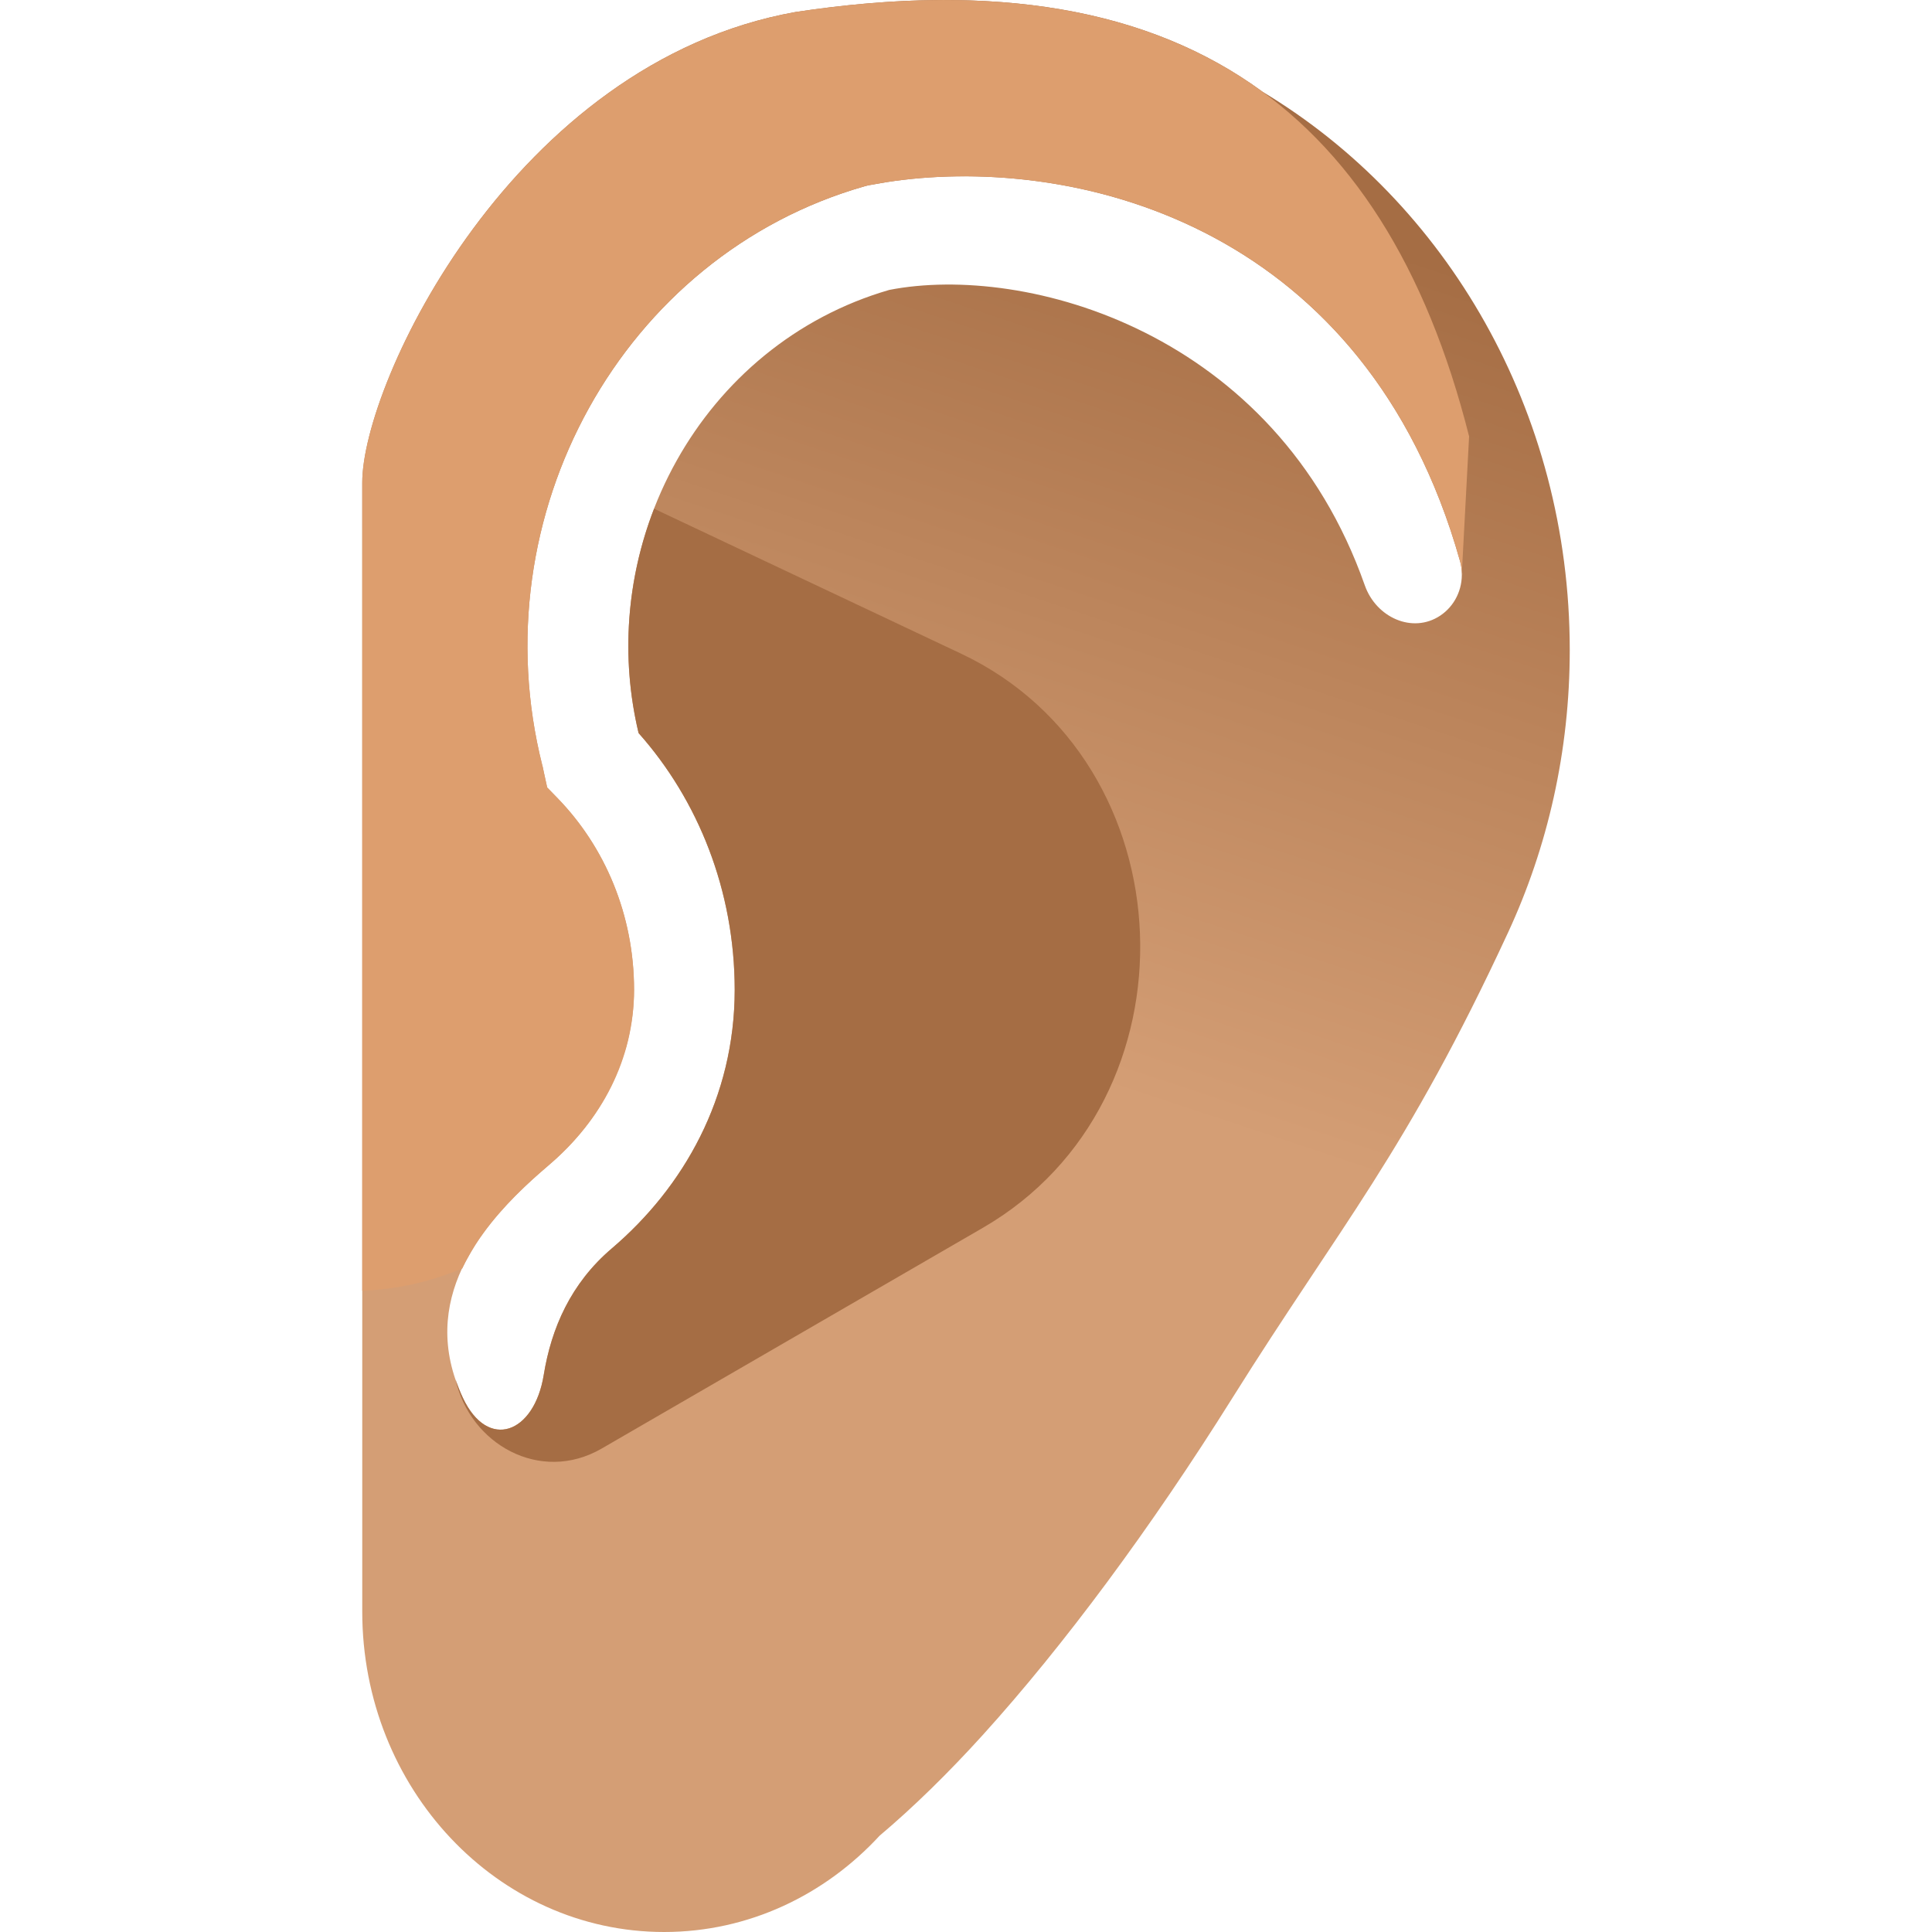
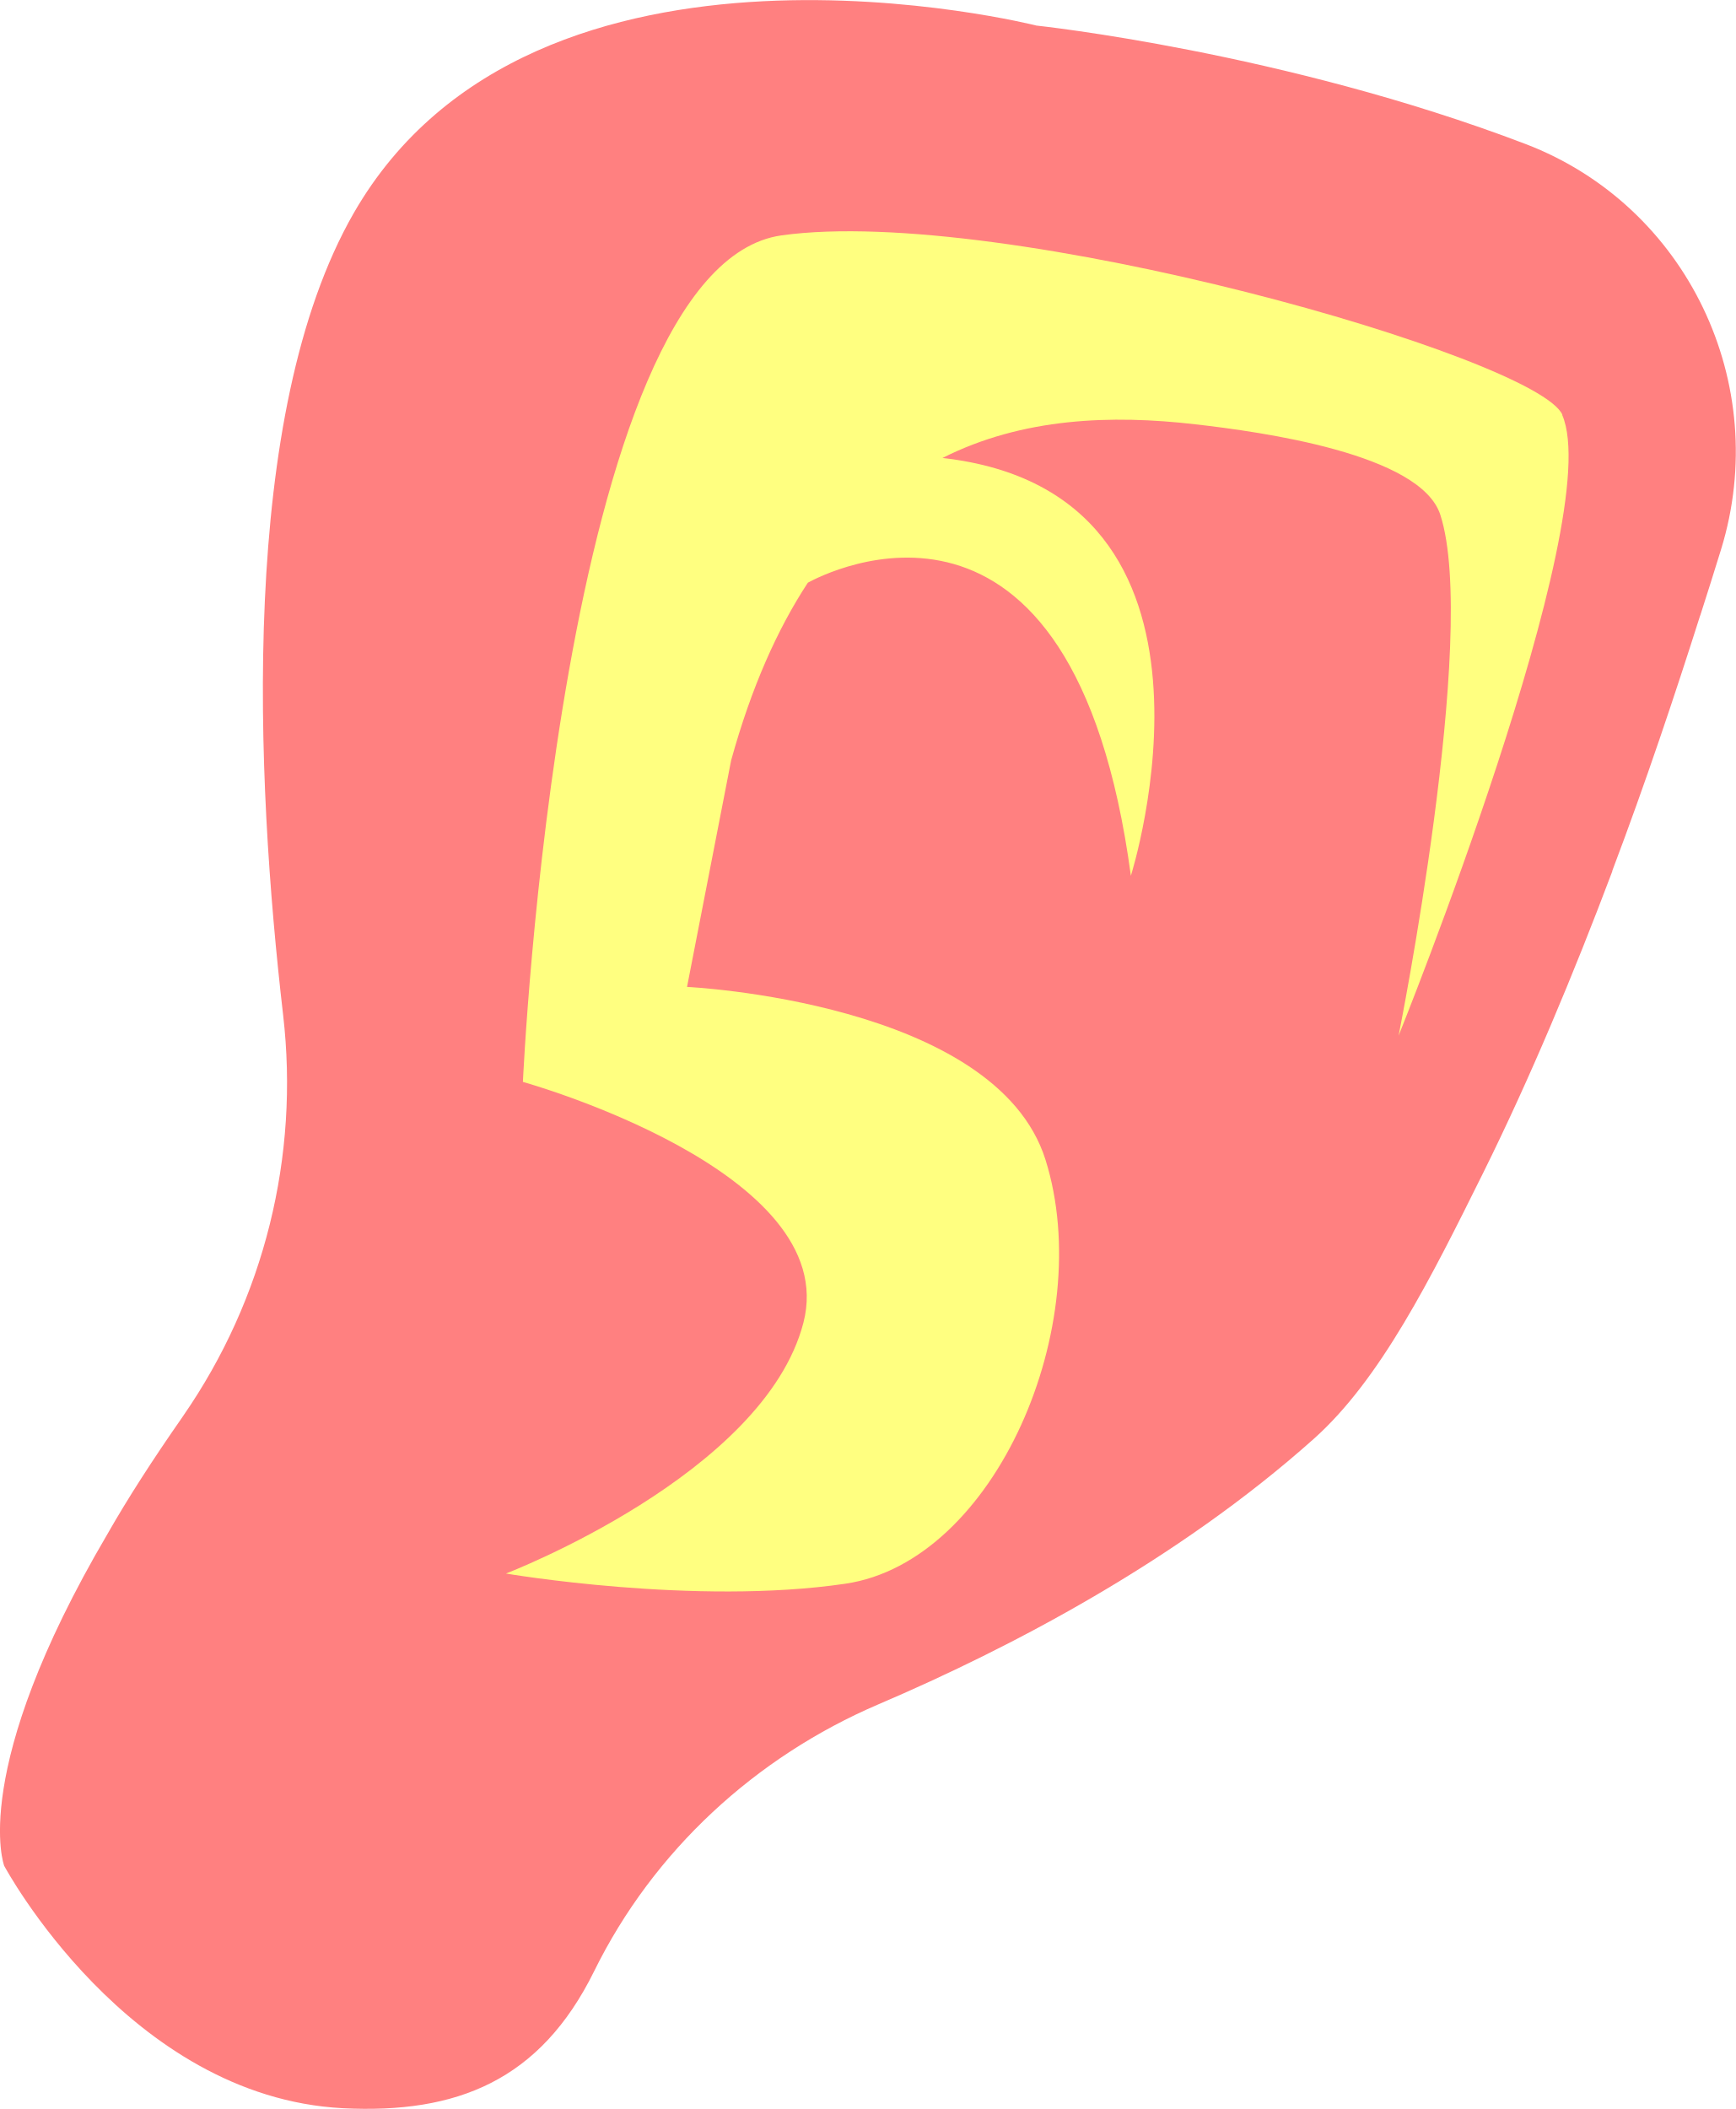
- <svg xmlns="http://www.w3.org/2000/svg" width="32" height="32" viewBox="0 0 32 32" fill="none">
-   <path fill-rule="evenodd" clip-rule="evenodd" d="M20.915 1.522C19.032 0.142 16.473 -0.301 13.176 0.199C8.5 1.035 6 6.343 6 7.992V26.692C6 29.623 8.239 32 11 32C12.399 32 13.662 31.388 14.569 30.405C15.125 29.936 15.702 29.372 16.277 28.738C17.623 27.252 19.065 25.306 20.409 23.16C22.206 20.291 23.286 19.098 24.978 15.446C25.632 14.034 26 12.446 26 10.767C26 6.801 23.95 3.345 20.915 1.522ZM14.683 3.017C17.57 2.567 22.282 3.552 24.026 8.781C24.082 8.95 24.135 9.124 24.185 9.302C24.201 9.358 24.208 9.416 24.211 9.473C24.228 9.761 24.092 10.04 23.853 10.198C23.396 10.5 22.793 10.229 22.605 9.694C21.127 5.493 16.991 4.361 14.729 4.802C11.62 5.703 9.827 9.001 10.577 12.142C11.563 13.251 12.168 14.749 12.169 16.395C12.168 18.178 11.325 19.663 10.133 20.678C9.453 21.257 9.131 22.001 9.006 22.773C8.849 23.744 8.082 24.034 7.667 23.153C7.285 22.342 7.367 21.624 7.652 21.01H7.655C7.687 20.942 7.724 20.876 7.761 20.81C7.833 20.68 7.912 20.554 7.999 20.435C8.331 19.974 8.745 19.592 9.089 19.299C9.687 18.791 10.12 18.157 10.339 17.442C10.35 17.406 10.363 17.371 10.373 17.335C10.393 17.264 10.409 17.193 10.424 17.121C10.436 17.062 10.447 17.003 10.456 16.944C10.465 16.886 10.475 16.827 10.481 16.768C10.494 16.645 10.502 16.521 10.502 16.395C10.502 15.15 10.018 14.027 9.237 13.222L9.063 13.043L9.008 12.792C9 12.759 8.993 12.721 8.99 12.706C8.988 12.697 8.986 12.689 8.985 12.685L8.983 12.68C7.937 8.534 10.31 4.227 14.325 3.084L14.356 3.076L14.385 3.069L14.683 3.017Z" fill="url(#paint0_linear_134_440)" />
-   <path d="M10.834 8.426C10.387 9.578 10.274 10.873 10.577 12.142C11.563 13.251 12.168 14.749 12.169 16.395C12.168 18.178 11.325 19.663 10.133 20.678C9.453 21.257 9.131 22.001 9.006 22.773C8.849 23.744 8.082 24.034 7.667 23.153C7.618 23.049 7.579 22.946 7.545 22.845C7.78 23.916 8.946 24.582 9.965 23.993L16.28 20.336C19.916 18.23 19.702 12.612 15.917 10.826L10.834 8.426Z" fill="#A56D44" />
-   <path d="M24.333 7.228C22.918 1.621 19.333 -0.734 13.176 0.199C8.5 1.035 6 6.343 6 7.992V21.378C6.583 21.358 7.139 21.225 7.655 21.01C7.992 20.285 8.611 19.707 9.089 19.299C9.966 18.553 10.502 17.542 10.502 16.395C10.502 15.15 10.018 14.027 9.237 13.222L9.063 13.043L9.008 12.792C9 12.759 8.993 12.721 8.99 12.706C8.988 12.697 8.986 12.689 8.985 12.685L8.983 12.68C7.937 8.534 10.31 4.227 14.325 3.084L14.356 3.076L14.385 3.069L14.683 3.017C17.663 2.553 22.588 3.617 24.185 9.302C24.202 9.362 24.21 9.424 24.213 9.485C24.179 9.352 24.259 9.617 24.213 9.485L24.333 7.228Z" fill="#DD9E6E" />
+ <svg xmlns="http://www.w3.org/2000/svg" id="Layer_2" data-name="Layer 2" viewBox="0 0 66.52 80.82">
  <defs>
-     <linearGradient id="paint0_linear_134_440" x1="21.833" y1="3.689" x2="17.189" y2="17.686" gradientUnits="userSpaceOnUse">
-       <stop stop-color="#A56D44" />
-       <stop offset="1" stop-color="#D49E75" />
-     </linearGradient>
+     <style>
+       .cls-1 {
+         fill: #ff8080;
+       }
+ 
+       .cls-2 {
+         fill: #ffff80;
+       }
+     </style>
  </defs>
+   <g id="Layer_4" data-name="Layer 4">
+     <g>
+       <path class="cls-1" d="M65.16,23.59c.28-.88.55-1.72.8-2.54,1.95-6.34-1.3-13.16-7.49-15.53C49.19,1.98,39.72.98,39.72.98c0,0-19.22-4.88-26.16,7.18-4.43,7.71-3.76,21.67-2.71,30.73.63,5.42-.72,10.88-3.83,15.37l-.04.06c-1.13,1.62-2.09,3.11-2.87,4.48C-1.22,67.87.16,71.5.16,71.5c0,0,4.74,8.86,12.98,9.29,4.36.22,7.56-1.05,9.63-5.25,2.27-4.61,6.18-8.21,10.9-10.23,5.01-2.14,11.44-5.49,16.69-10.18,2.55-2.28,4.47-6.13,6.48-10.18,1.8-3.63,3.47-7.63,4.95-11.56v-.02c1.29-3.41,2.41-6.77,3.37-9.79Z" />
+       <path class="cls-2" d="M59.88,15.9c-.95-2.2-21.43-8.07-29.93-6.88-8.5,1.2-9.91,32.44-9.91,32.44,0,0,12.26,3.41,10.75,9.23-1.51,5.82-11.4,9.61-11.4,9.61,0,0,7.25,1.24,13.01.39,5.76-.85,9.64-9.95,7.67-16.24-1.9-6.07-13.74-6.63-13.74-6.63l1.69-8.68c.78-2.82,1.78-5.04,2.94-6.81.64-.35,10.16-5.3,12.38,11.23,0,0,4.66-14.67-7.22-16.01,3.07-1.55,6.49-1.66,9.69-1.29,2.54.29,8.64,1.13,9.39,3.47,1.48,4.57-1.6,19.96-1.6,19.96,0,0,8-19.81,6.27-23.79Z" />
+     </g>
+   </g>
</svg>
